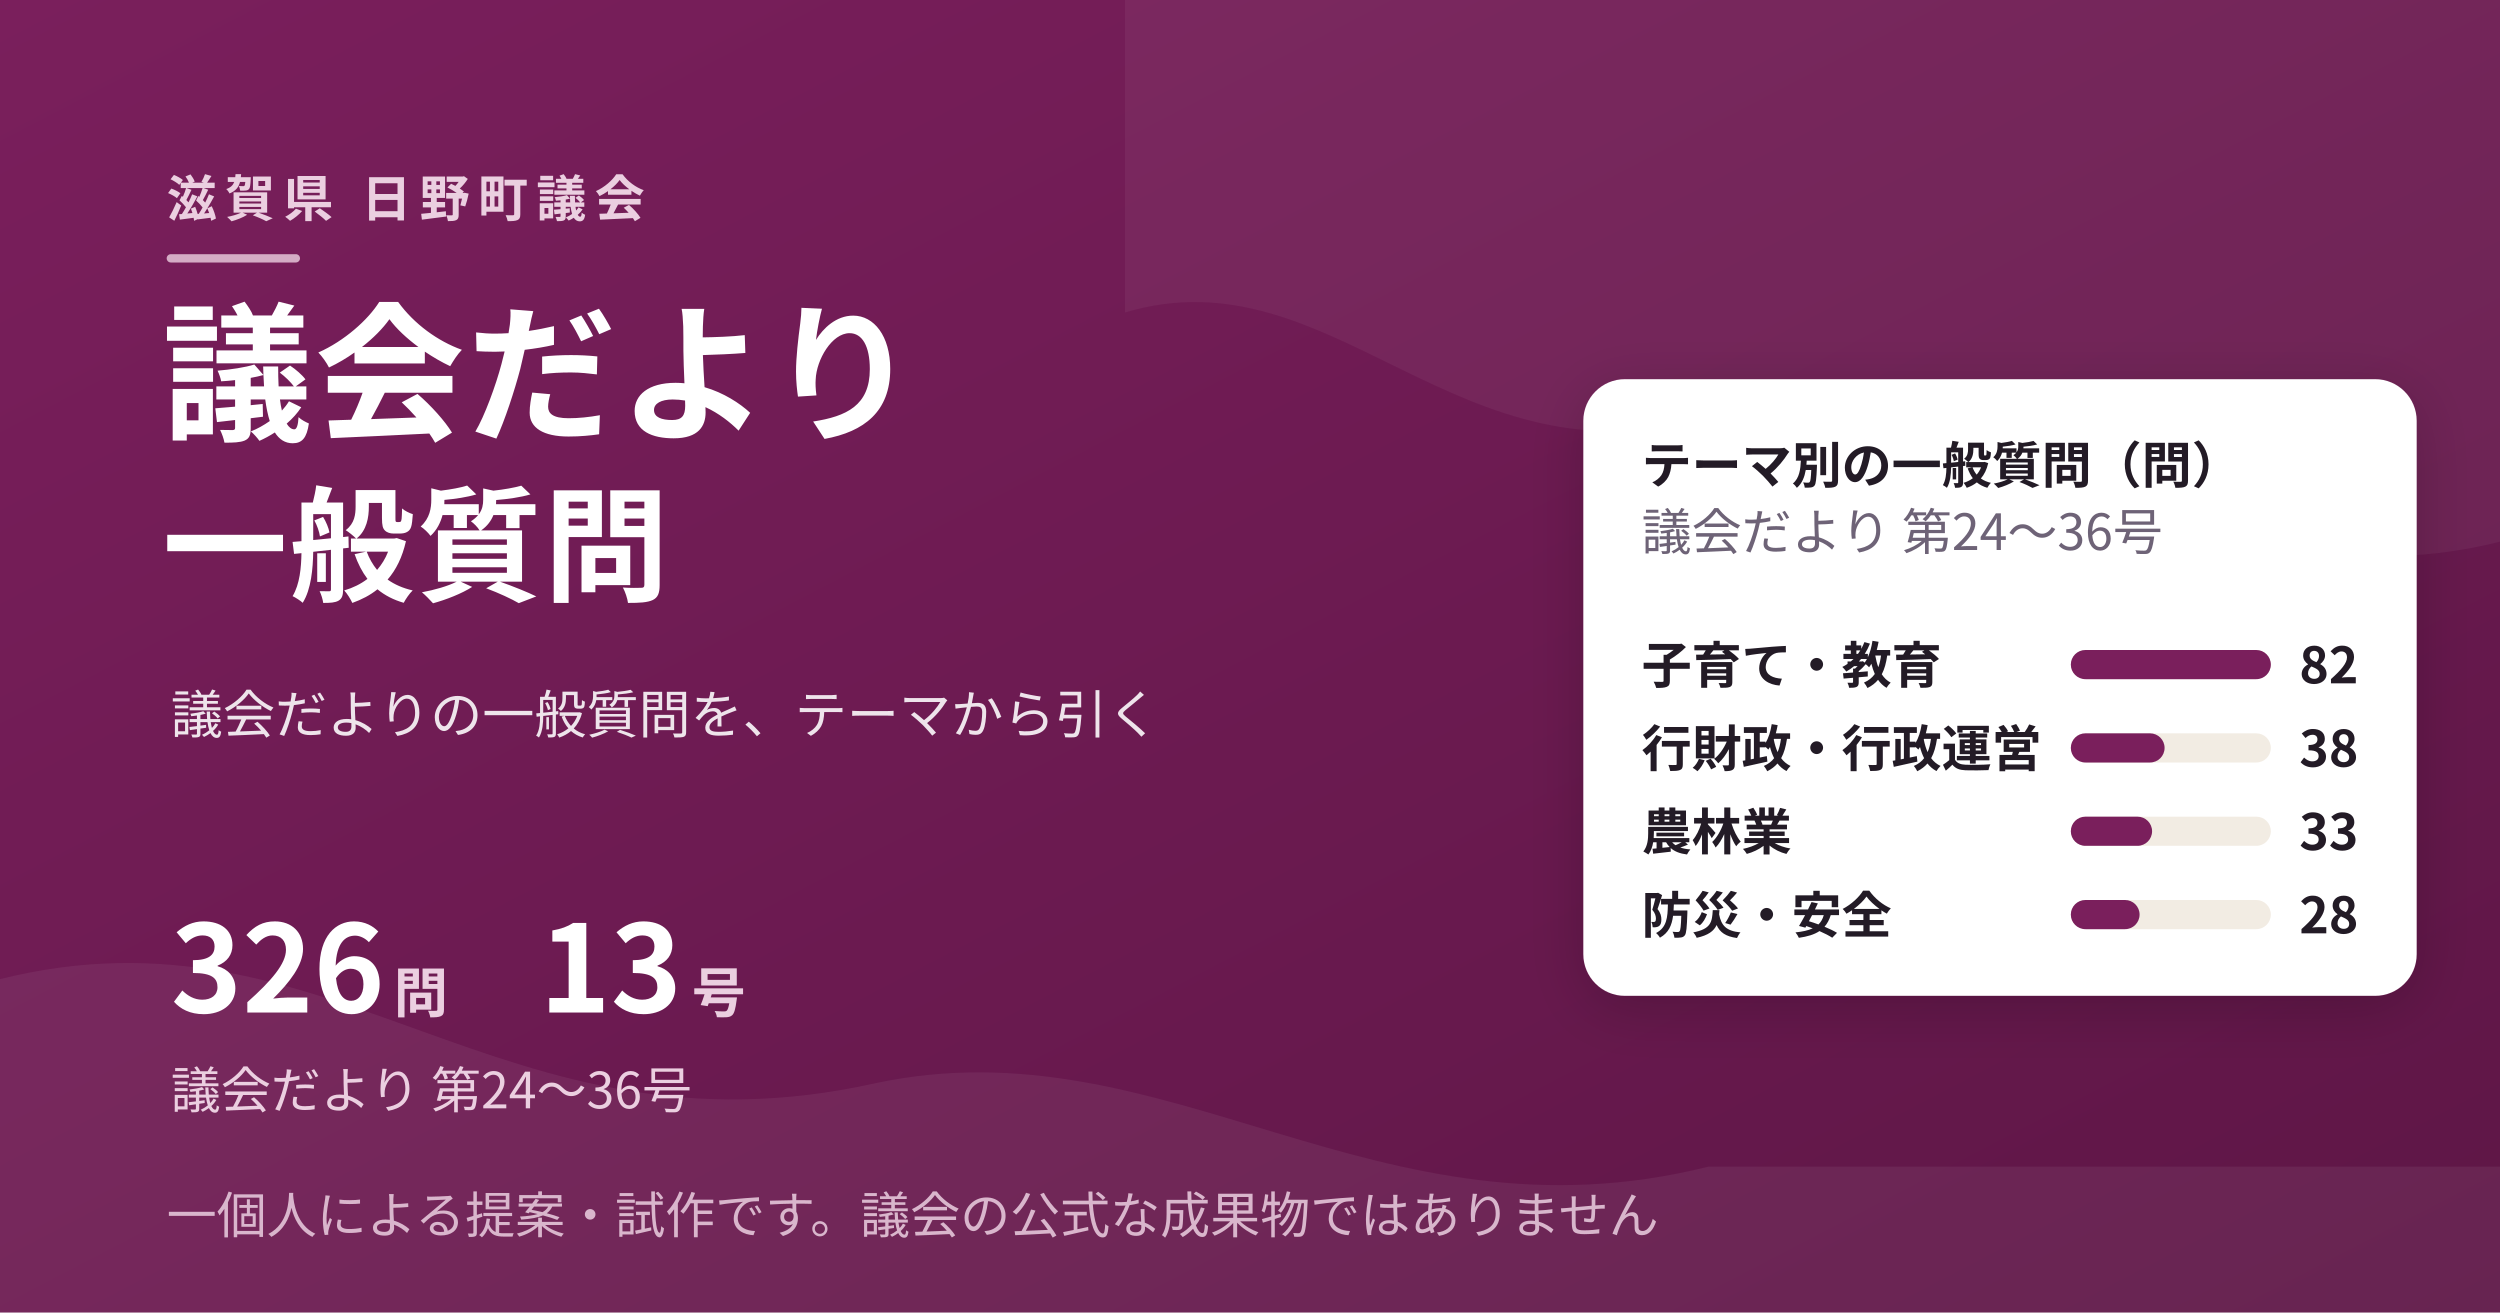
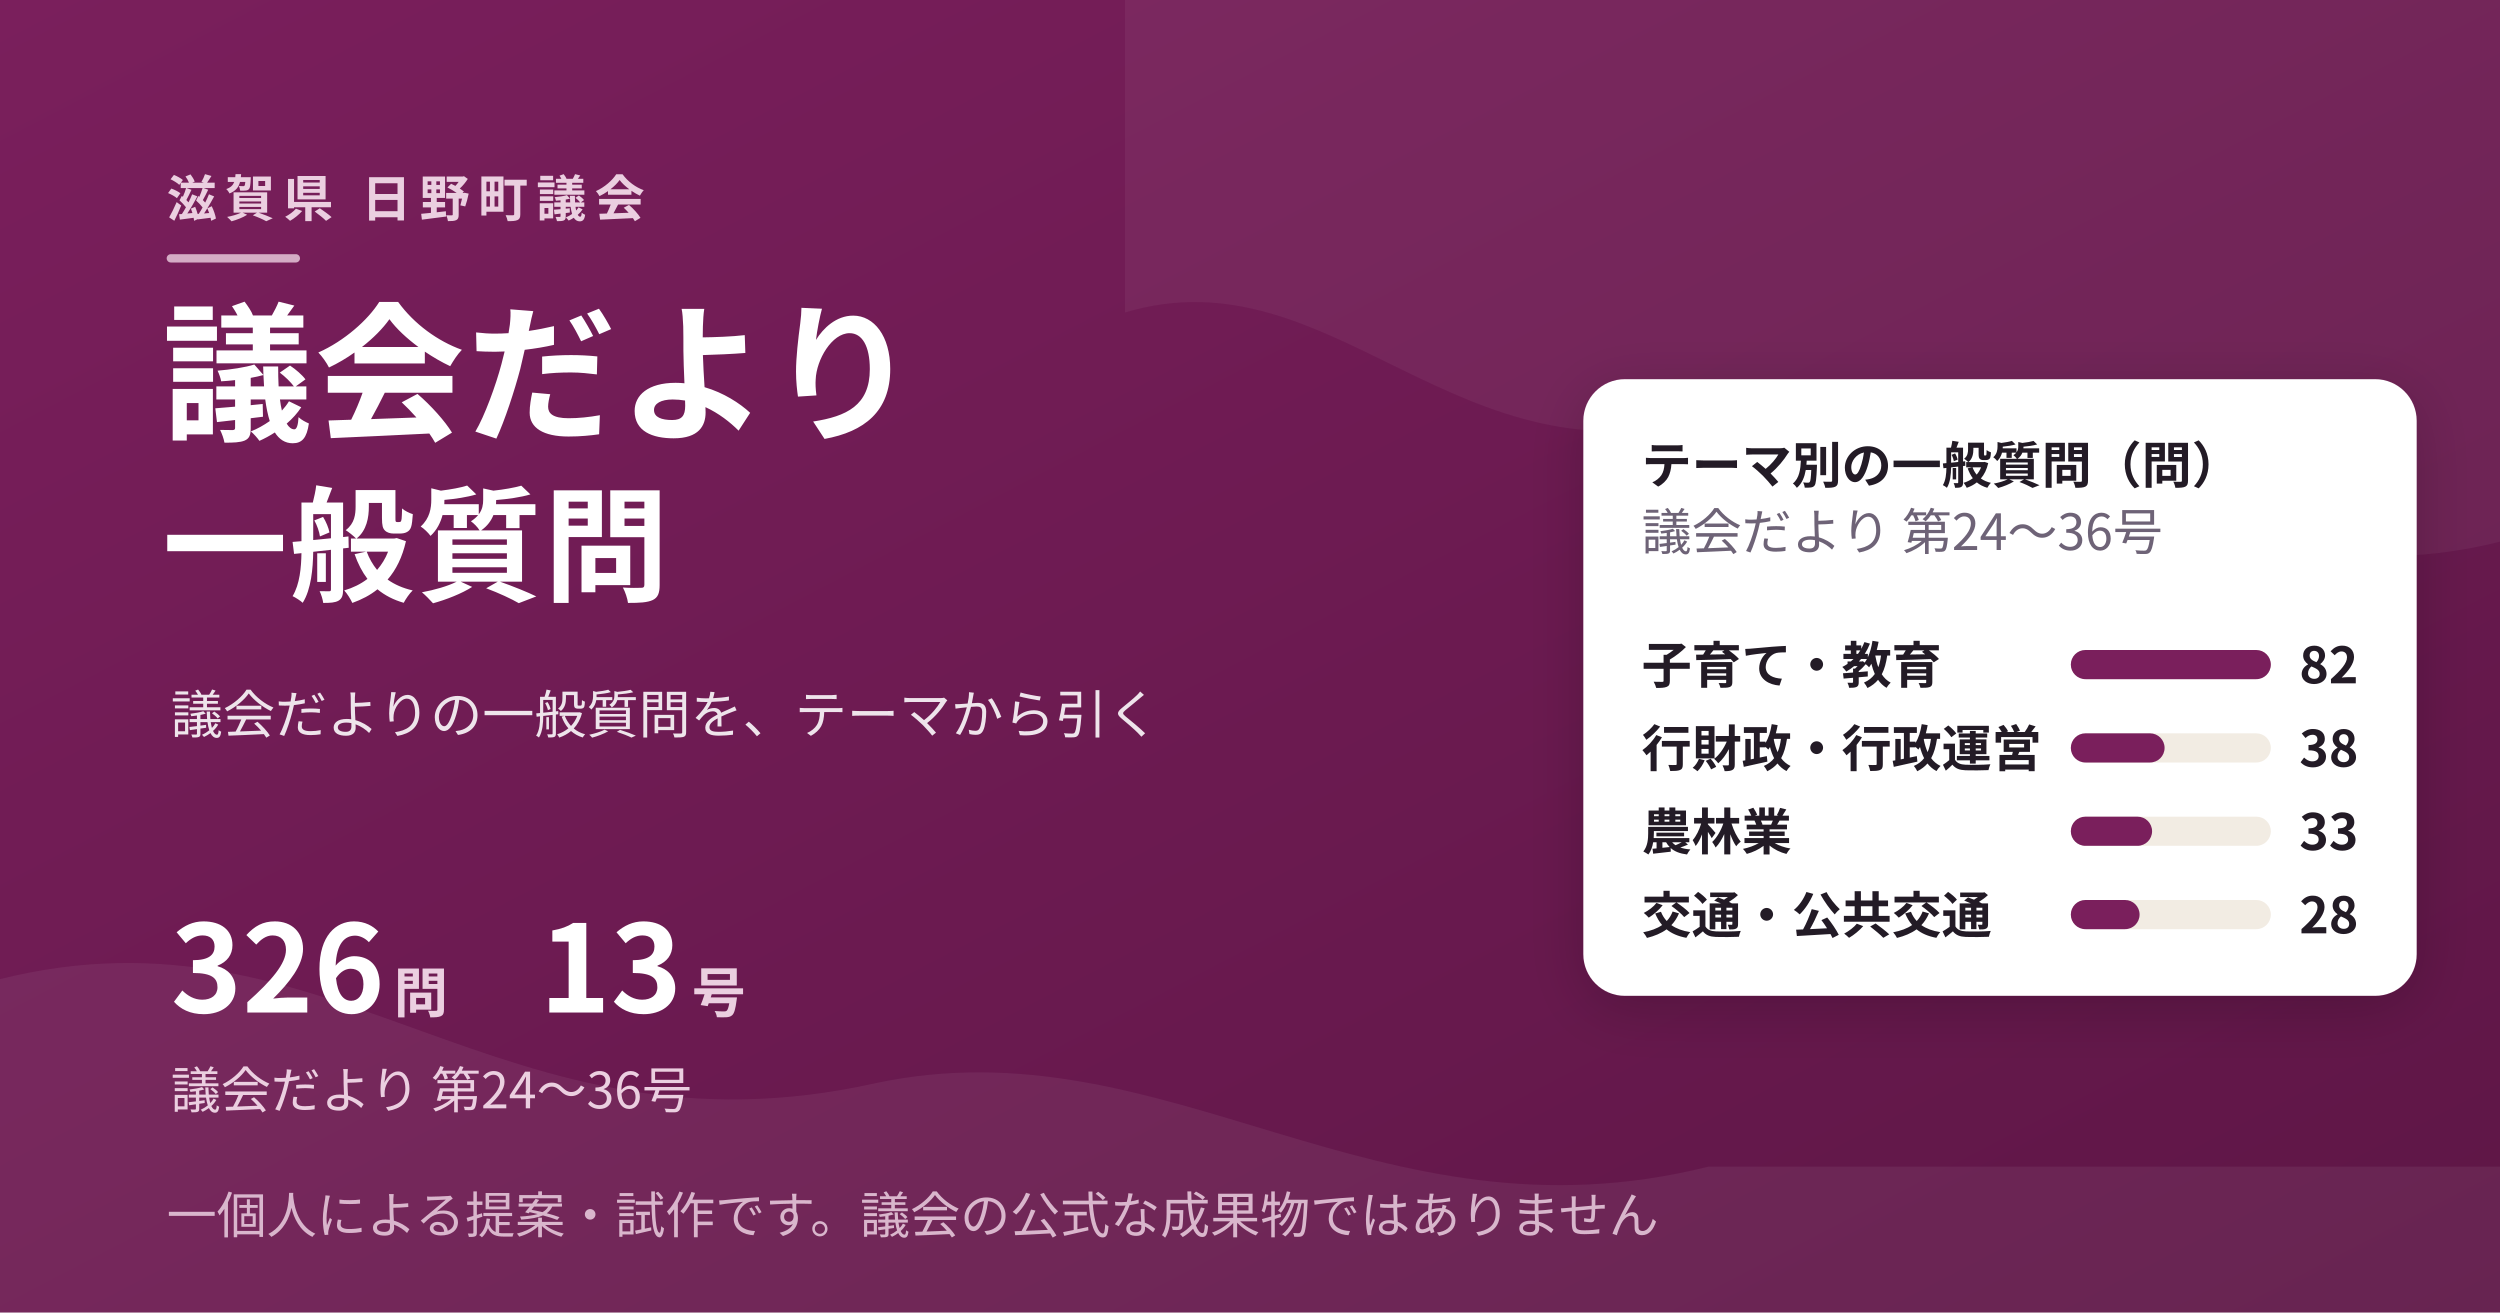
<svg xmlns="http://www.w3.org/2000/svg" width="1200" height="630" viewBox="0 0 1200 630">
  <defs>
    <linearGradient id="bg" x1="0" y1="0" x2="1" y2="1">
      <stop offset="0" stop-color="#7A1F5C" />
      <stop offset="1" stop-color="#5E1646" />
    </linearGradient>
    <filter id="soft" x="-20%" y="-20%" width="140%" height="140%">
      <feDropShadow dx="0" dy="6" stdDeviation="14" flood-color="#000" flood-opacity="0.18" />
    </filter>
  </defs>
  <rect width="1200" height="630" fill="url(#bg)" />
  <path d="M1200,0 L1200,260 C1040,300 980,150 820,200 C700,236 640,120 540,150 L540,0 Z" fill="#ffffff" opacity="0.05" />
  <path d="M0,630 L0,470 C160,430 240,560 420,520 C560,490 660,600 820,560 L1200,560 L1200,630 Z" fill="#ffffff" opacity="0.06" />
  <g font-family="Noto Sans CJK JP, Noto Sans JP, sans-serif">
    <text x="80" y="104" fill="#EBCFE0" font-size="24" font-weight="700" letter-spacing="4">滋賀県 日野町議会</text>
    <rect x="80" y="122" width="64" height="4" rx="2" fill="#EBCFE0" opacity="0.8" />
    <text x="78" y="206" fill="#ffffff" font-size="72" font-weight="700" letter-spacing="1">議会だより</text>
    <text x="78" y="284" fill="#ffffff" font-size="60" font-weight="700" letter-spacing="1">一般質問</text>
    <text x="82" y="352" fill="#ffffff" font-size="25" font-weight="500" opacity="0.88">議会だよりの一般質問を、テーマから引く</text>
    <text x="82" y="486" fill="#ffffff" font-size="58" font-weight="700">326</text>
    <text x="189" y="486" fill="#EBCFE0" font-size="26" font-weight="700">問</text>
    <text x="258.92" y="486" fill="#ffffff" font-size="58" font-weight="700">13</text>
    <text x="332" y="486" fill="#EBCFE0" font-size="26" font-weight="700">号</text>
    <text x="82" y="532" fill="#EBCFE0" font-size="24" font-weight="500">議会だより 第24〜36号</text>
    <text x="80" y="592" fill="#EBCFE0" font-size="24" font-weight="500" opacity="0.85">一個人による提案・試作です。議会の公式な成果物ではありません</text>
  </g>
  <g filter="url(#soft)">
    <rect x="760" y="182" width="400" height="296" rx="20" fill="#ffffff" />
  </g>
  <g font-family="Noto Sans CJK JP, Noto Sans JP, sans-serif" transform="translate(0,182)">
    <text x="788" y="50" fill="#231B26" font-size="24" font-weight="700">テーマ別の一般質問（問）</text>
    <text x="788" y="82" fill="#6E6377" font-size="24" font-weight="500">議会だより 第24〜36号</text>
    <text x="788" y="146" fill="#231B26" font-size="24" font-weight="700">子育て・教育</text>
    <rect x="994" y="130" width="96" height="14" rx="7" fill="#F2ECE3" />
    <rect x="994" y="130" width="96" height="14" rx="7" fill="#7A1F5C" />
    <text x="1132" y="146" fill="#231B26" font-size="24" font-weight="700" text-anchor="end">82</text>
    <text x="788" y="186" fill="#231B26" font-size="24" font-weight="700">行財政・行政運営</text>
    <rect x="994" y="170" width="96" height="14" rx="7" fill="#F2ECE3" />
    <rect x="994" y="170" width="45" height="14" rx="7" fill="#7A1F5C" />
    <text x="1132" y="186" fill="#231B26" font-size="24" font-weight="700" text-anchor="end">38</text>
    <text x="788" y="226" fill="#231B26" font-size="24" font-weight="700">農林業</text>
    <rect x="994" y="210" width="96" height="14" rx="7" fill="#F2ECE3" />
    <rect x="994" y="210" width="39" height="14" rx="7" fill="#7A1F5C" />
    <text x="1132" y="226" fill="#231B26" font-size="24" font-weight="700" text-anchor="end">33</text>
-     <text x="788" y="266" fill="#231B26" font-size="24" font-weight="700">防災・安全</text>
+     <text x="788" y="266" fill="#231B26" font-size="24" font-weight="700">交通・公共交通</text>
    <rect x="994" y="250" width="96" height="14" rx="7" fill="#F2ECE3" />
    <rect x="994" y="250" width="33" height="14" rx="7" fill="#7A1F5C" />
    <text x="1132" y="266" fill="#231B26" font-size="24" font-weight="700" text-anchor="end">28</text>
  </g>
</svg>
